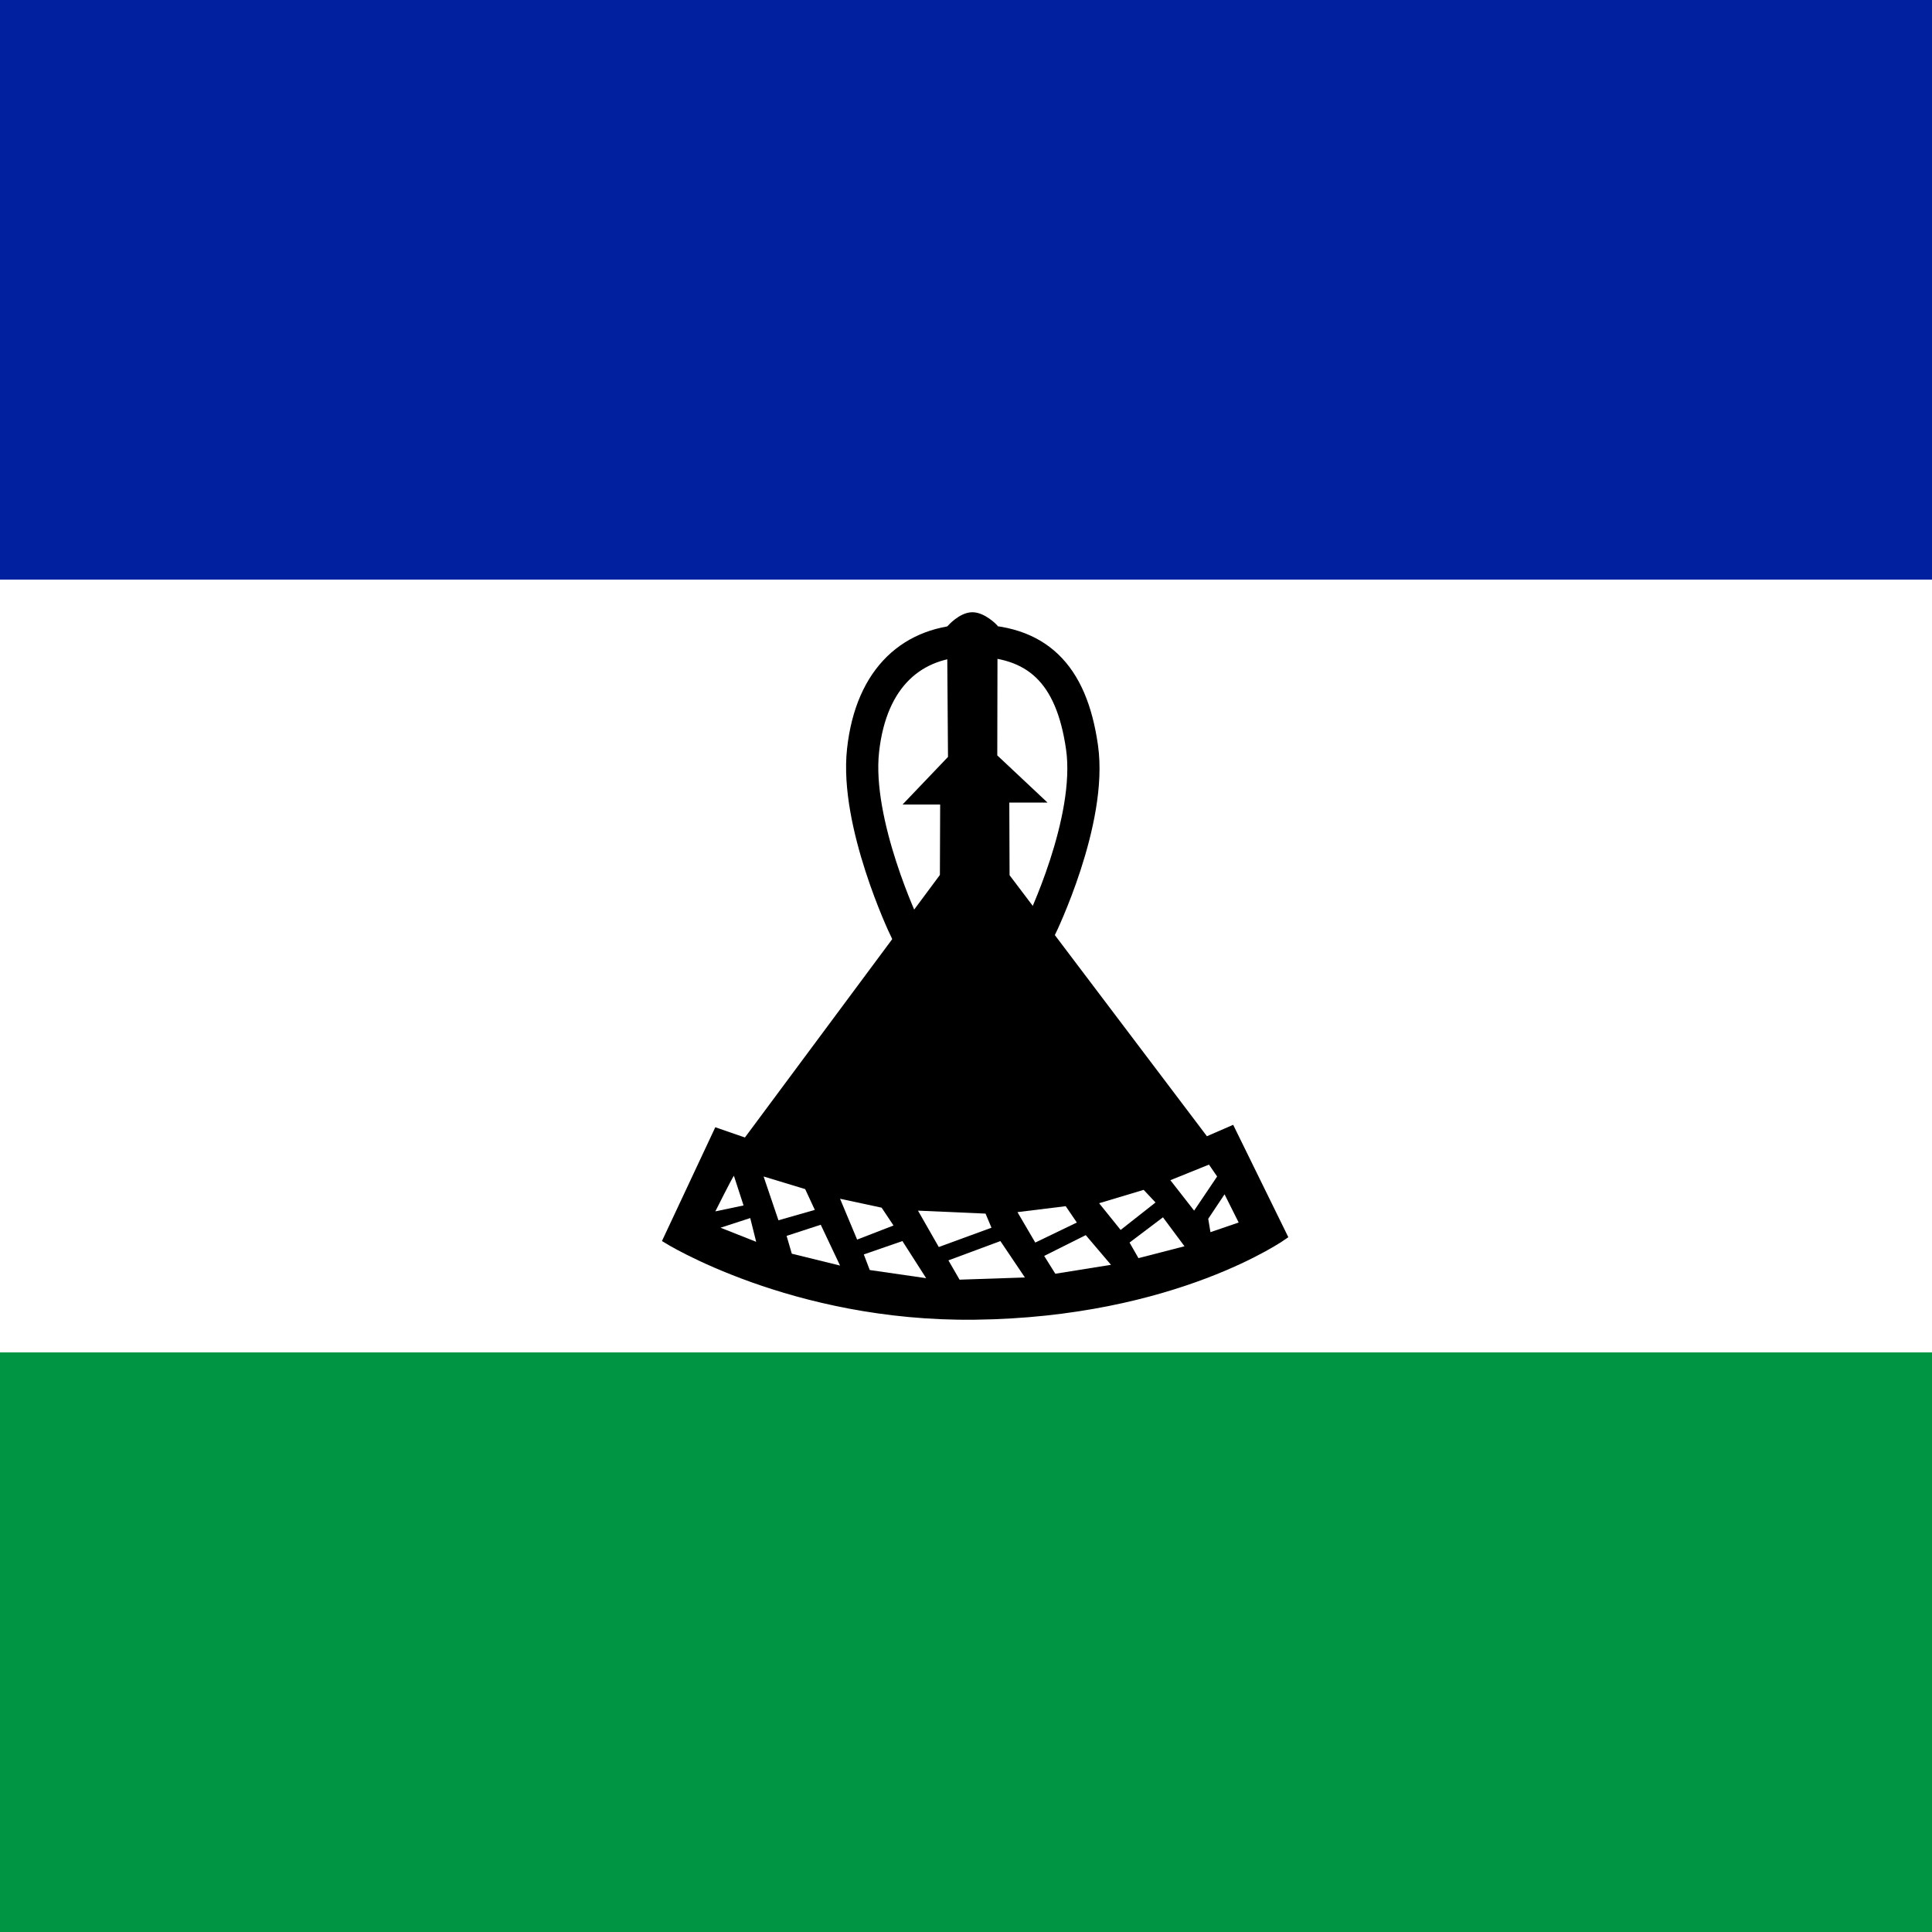
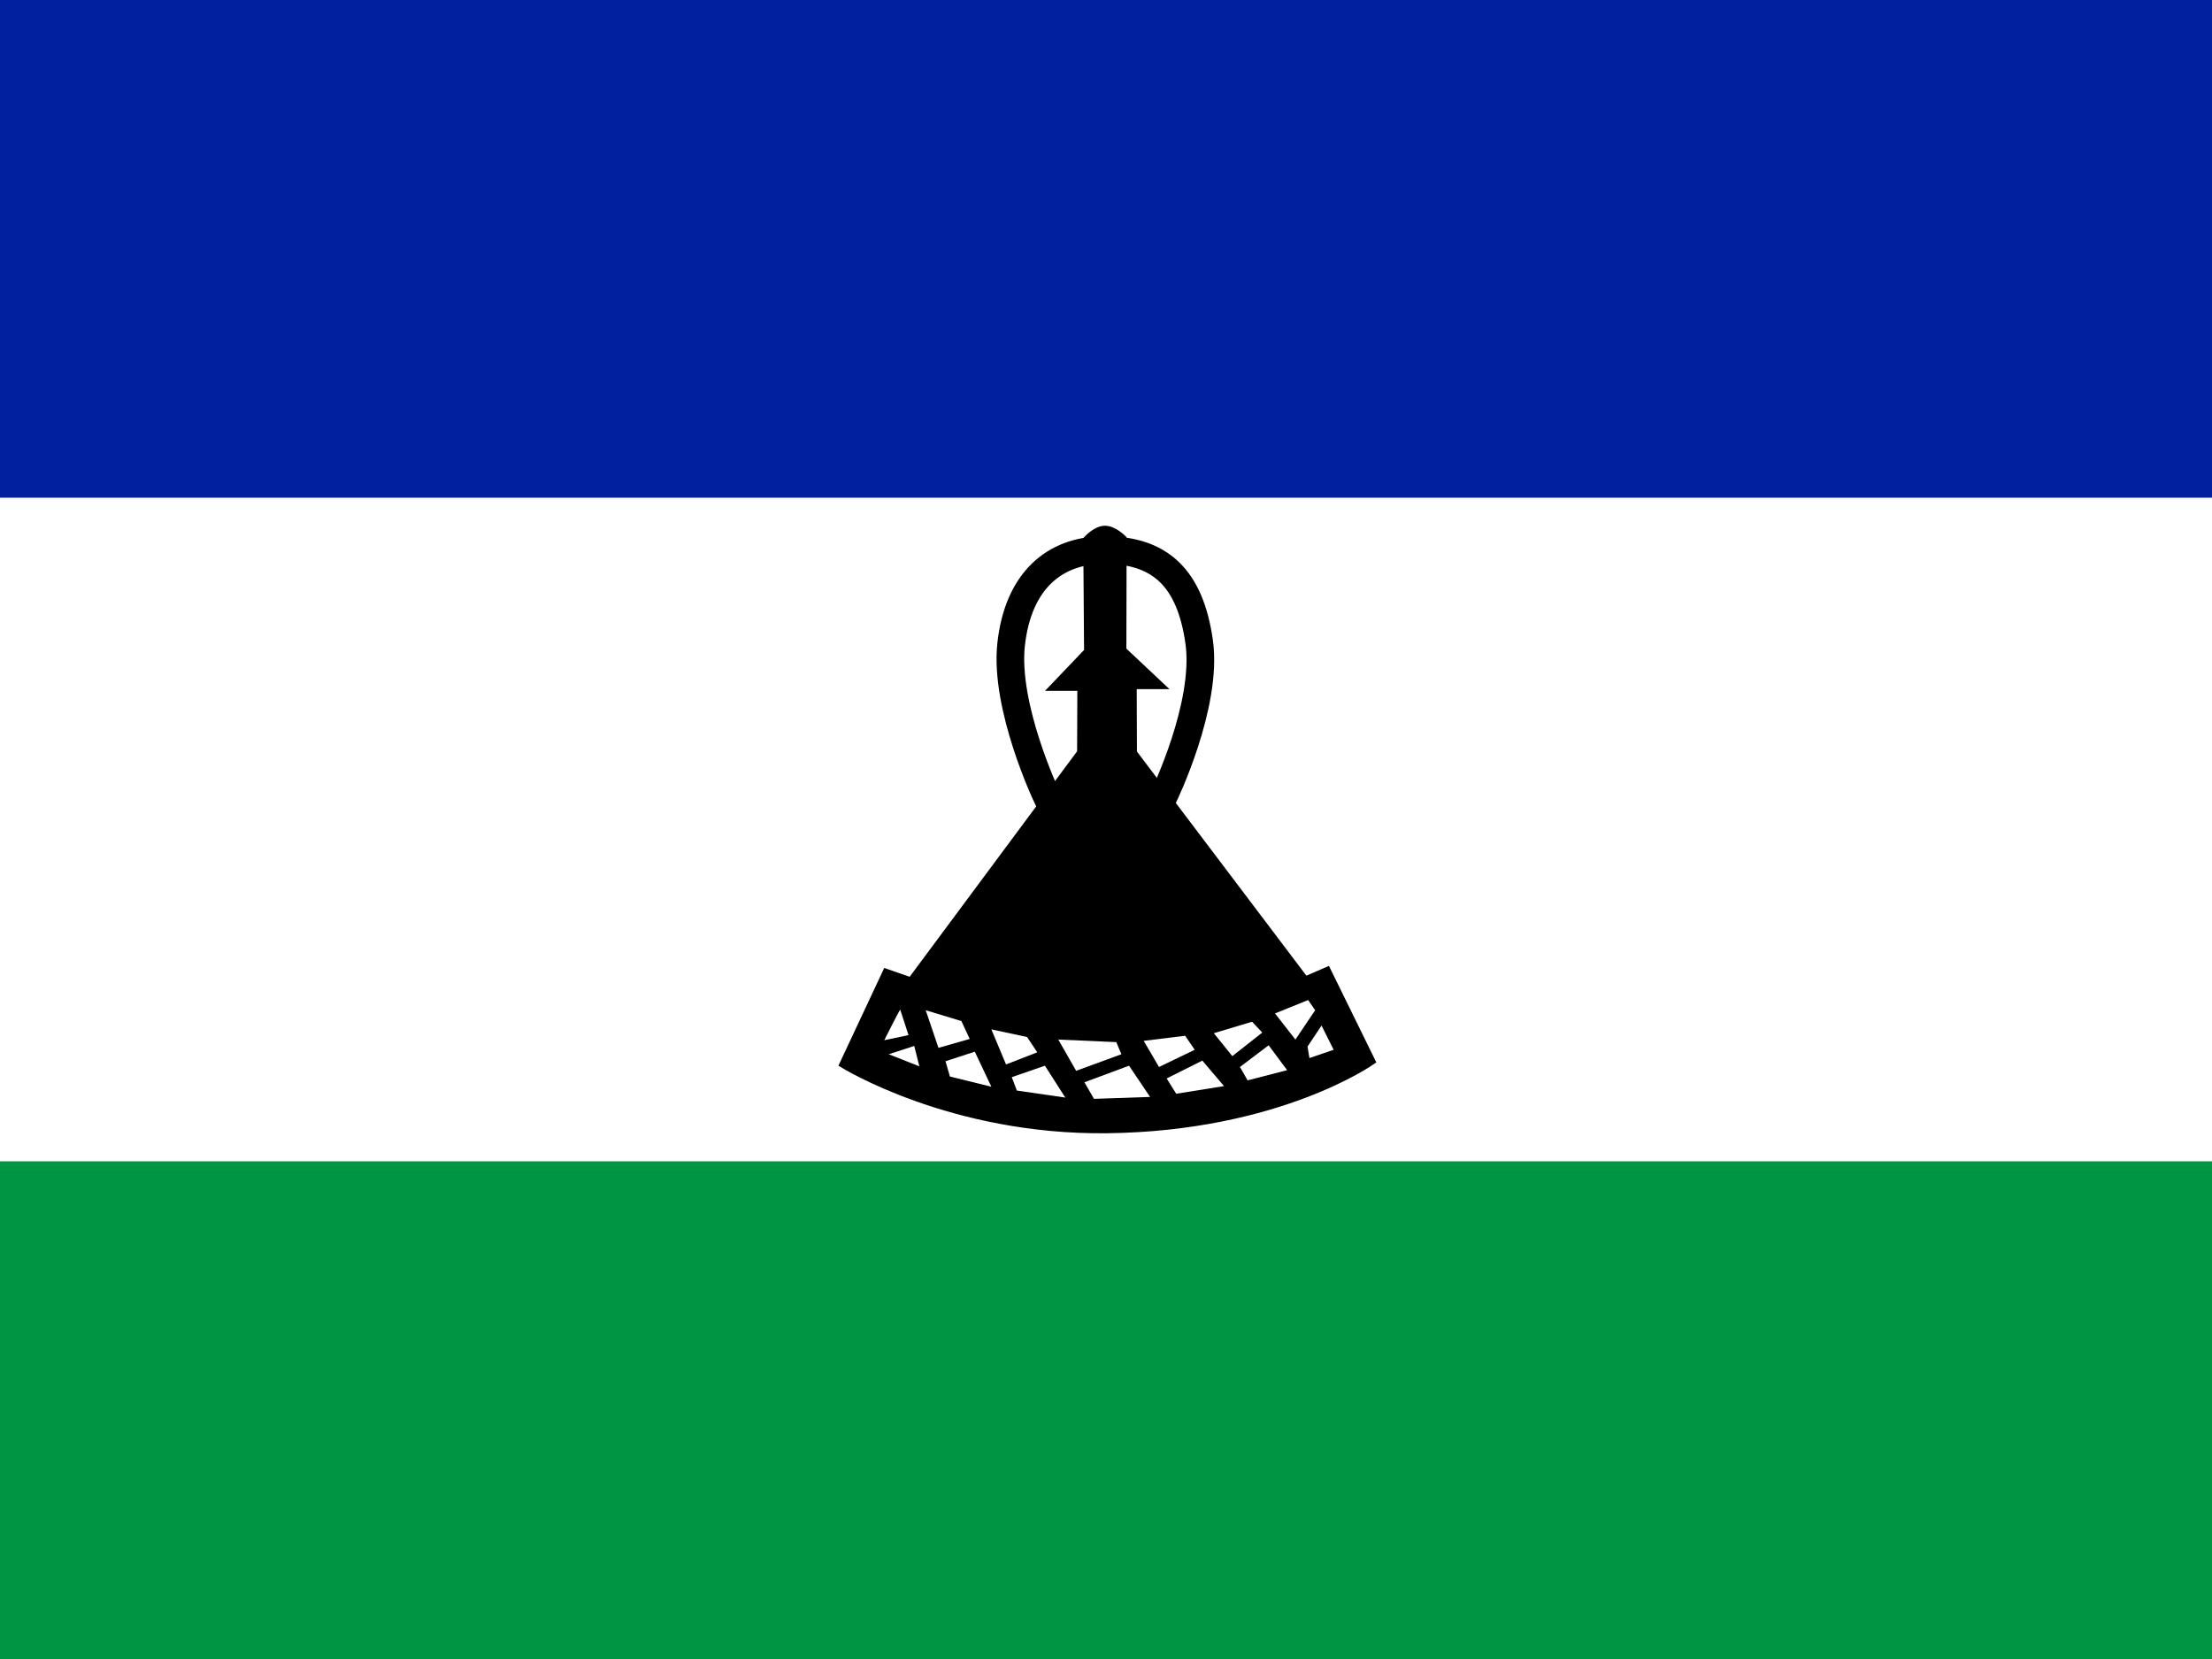
- <svg xmlns="http://www.w3.org/2000/svg" version="1.0" width="512" height="512" viewBox="0 0 256 256" id="svg2">
+ <svg xmlns="http://www.w3.org/2000/svg" version="1.0" width="640" height="480" viewBox="0 0 320 240" id="svg2">
  <defs id="defs30">
    <clipPath clipPathUnits="userSpaceOnUse" id="clipPath3033">
-       <rect style="fill:#000000;stroke:none" id="rect3035" width="300" height="300" x="73.828" y="-44" />
+       <rect style="fill:#000000;stroke:none" id="rect3035" width="400" height="300" x="25" y="-60" />
    </clipPath>
  </defs>
-   <g id="flag" transform="matrix(0.8533333,0,0,0.8533333,-63,37.54667)" clip-path="url(#clipPath3033)">
-     <rect style="fill:#ffffff" y="-44" x="0" id="rect4" height="300" width="450" />
-     <rect style="fill:#009543" x="0" id="rect6" y="166" height="90" width="450" />
-     <rect style="fill:#00209f" y="-44" x="0" id="rect8" height="90" width="450" />
-     <g id="g10" transform="matrix(1.136951,0,0,1.136951,-30.56399,-72.2596)">
+   <g id="flag" transform="matrix(0.8,0,0,0.8,-20,48)" clip-path="url(#clipPath3033)">
+     <rect style="fill:#ffffff" y="-60" x="0" id="rect4" height="300" width="450" />
+     <rect style="fill:#009543" x="0" id="rect6" y="150" height="90" width="450" />
+     <rect style="fill:#00209f" y="-60" x="0" id="rect8" height="90" width="450" />
+     <g id="g10" transform="matrix(1.136951,0,0,1.136951,-30.56399,-88.2596)">
      <path id="path1873" style="fill:#000000;stroke:#000000;stroke-width:0.88px;stroke-linecap:butt;stroke-linejoin:miter" d="m 224.573,108.913 c -1.504,0.032 -2.971,1.698 -2.971,1.698 l 0.13,17.796 -5.618,5.886 4.548,0 -0.038,10.205 -26.907,36.231 -3.977,-1.375 -6.952,14.83 c 0,0 17.195,10.767 42.152,10.473 27.392,-0.326 42.274,-10.969 42.274,-10.969 l -7.184,-14.639 -3.518,1.53 -27.251,-36.043 -0.038,-10.51 4.548,0 -6.19,-5.813 0.037,-17.731 c 0,0 -1.54,-1.601 -3.044,-1.569 z" />
      <path id="path2760" style="fill:none;stroke:#000000;stroke-width:4.398;stroke-linecap:butt;stroke-linejoin:miter;stroke-miterlimit:4;stroke-dasharray:none" d="m 233.953,151.518 -18.605,0 c 0,0 -6.753,-14.228 -5.658,-24.175 1.115,-10.128 6.903,-14.919 14.599,-15.004 9.099,-0.101 13.868,4.458 15.308,14.599 1.428,10.048 -5.644,24.58 -5.644,24.58 z" />
      <path id="path3649" style="fill:#ffffff;stroke:none" d="m 192.05,185.434 c -0.304,0.406 -2.534,4.866 -2.534,4.866 l 3.852,-0.811 -1.318,-4.055 z" />
      <path id="path3651" style="fill:#ffffff;stroke:none" d="m 194.281,191.213 -4.055,1.318 4.866,1.926 -0.811,-3.244 z" />
      <path id="path3653" style="fill:#ffffff;stroke:none" d="m 196.106,185.535 2.028,5.981 4.968,-1.419 -1.318,-2.839 -5.677,-1.723 z" />
      <path id="path3655" style="fill:#ffffff;stroke:none" d="m 199.248,193.646 0.71,2.433 6.59,1.622 -2.636,-5.576 -4.663,1.521 z" />
      <path id="path3657" style="fill:#ffffff;stroke:none" d="m 206.548,188.577 2.332,5.576 4.968,-1.926 -1.622,-2.433 -5.677,-1.217 z" />
      <path id="path3659" style="fill:#ffffff;stroke:none" d="m 209.792,196.18 0.811,2.129 7.705,1.115 -3.244,-5.069 -5.272,1.825 z" />
      <path id="path3661" style="fill:#ffffff;stroke:none" d="m 217.192,190.199 2.839,4.968 7.198,-2.636 -0.811,-1.926 -9.226,-0.406 z" />
      <path id="path3663" style="fill:#ffffff;stroke:none" d="m 221.349,196.991 1.521,2.636 8.921,-0.304 -3.346,-4.968 -7.097,2.636 z" />
      <path id="path3665" style="fill:#ffffff;stroke:none" d="m 230.777,190.402 2.433,4.157 5.677,-2.737 -1.521,-2.23 -6.59,0.811 z" />
      <path id="path3667" style="fill:#ffffff;stroke:none" d="m 240.104,193.544 -5.677,2.839 1.521,2.433 7.603,-1.217 -3.447,-4.055 z" />
      <path id="path3669" style="fill:#ffffff;stroke:none" d="m 241.929,189.185 2.94,3.65 4.765,-3.751 -1.622,-1.723 -6.083,1.825 z" />
      <path id="path3671" style="fill:#ffffff;stroke:none" d="m 250.648,191.111 -4.562,3.447 1.217,2.129 6.286,-1.622 -2.94,-3.954 z" />
      <path id="path3673" style="fill:#ffffff;stroke:none" d="m 256.933,183.913 1.115,1.622 -3.143,4.663 -3.244,-4.157 5.272,-2.129 z" />
      <path id="path3675" style="fill:#ffffff;stroke:none" d="m 259.062,187.968 1.926,3.852 -3.852,1.318 -0.304,-1.825 2.23,-3.346 z" />
    </g>
  </g>
</svg>
